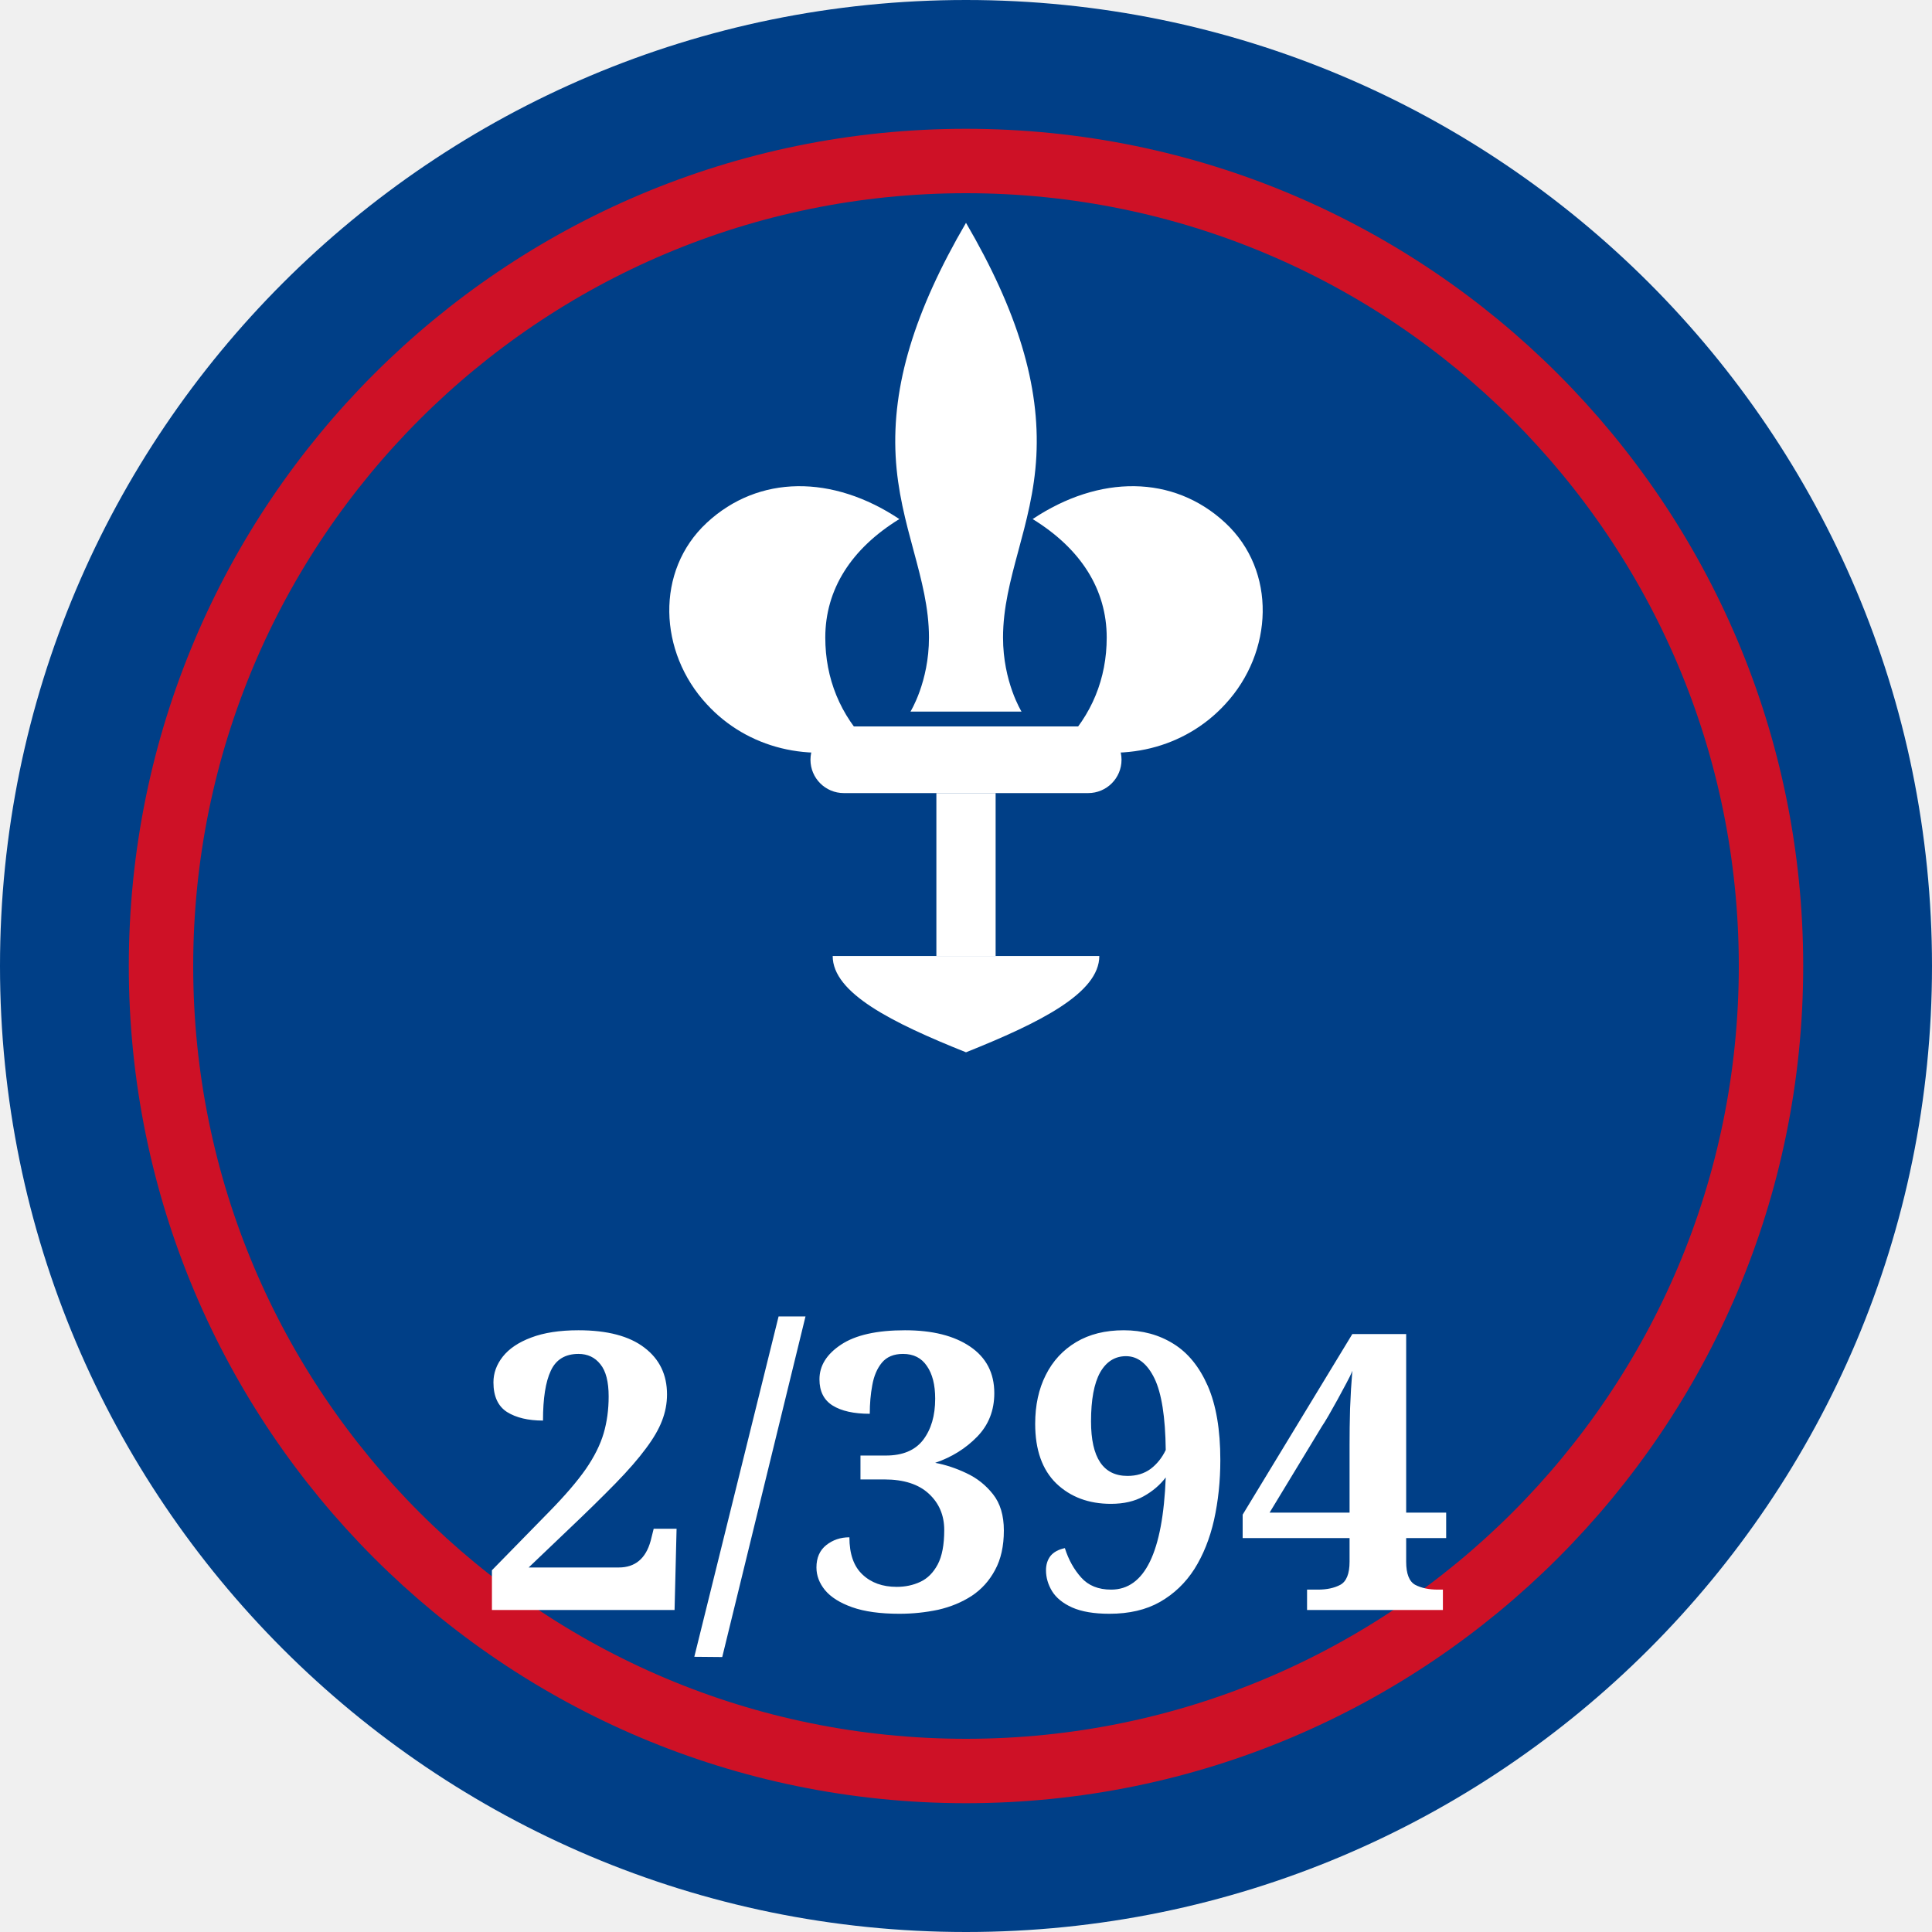
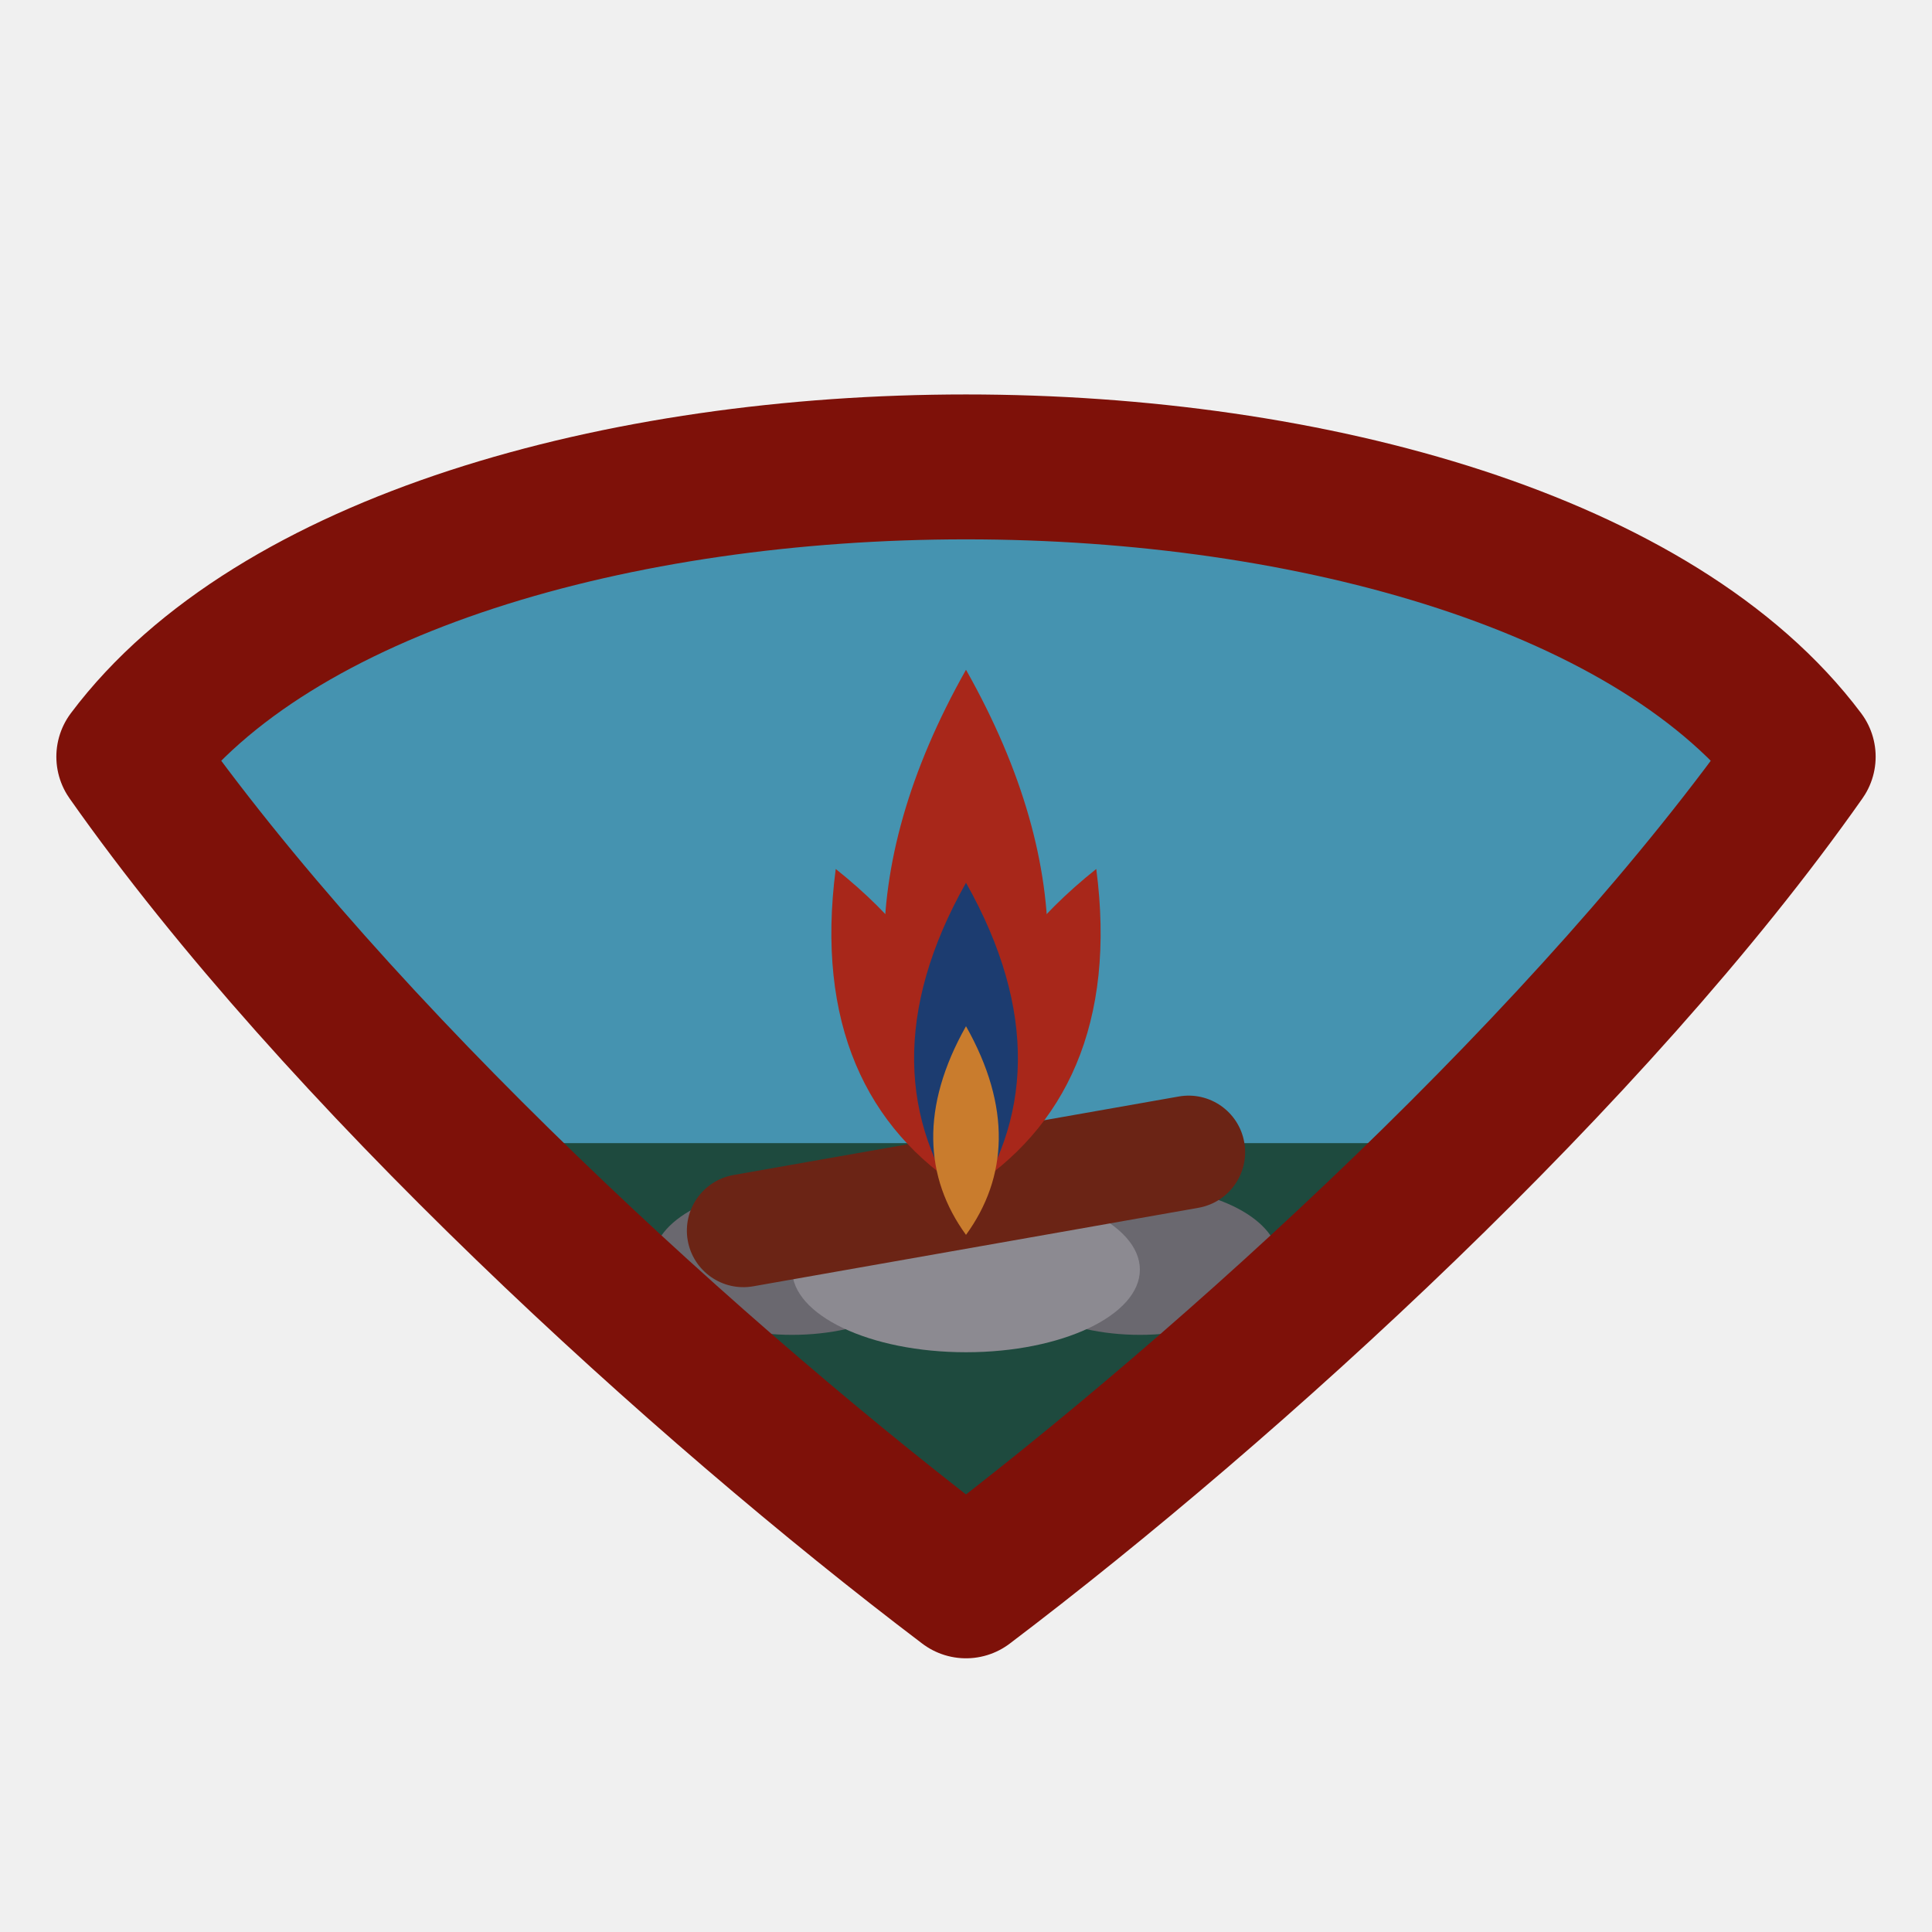
<svg xmlns="http://www.w3.org/2000/svg" viewBox="0 0 120 120">
-   <circle cx="60" cy="60" r="60" fill="#003f87" />
-   <circle cx="60" cy="60" r="50" fill="none" stroke="#ce1126" stroke-width="4" />
-   <g fill="#ffffff" transform="translate(60 12) scale(0.46) translate(-50 0)">
-     <path d="M50 4c-7 12-10 22-9.5 31.5C41 45 45 52 45 60c0 6-2.5 10-2.5 10h15S55 66 55 60c0-8 4-15 4.5-24.5C60 26 57 16 50 4Z" />
-     <path d="M41 44c-9-6-19-6-26 .5C8 51 8.5 62 15 69c5.5 6 14 8 22 5.5-4-4-6-9-6-14.5 0-6.5 3.5-12 10-16Z" />
-     <path d="M59 44c9-6 19-6 26 .5 7 6.5 6.5 17.5 0 24.5-5.5 6-14 8-22 5.5 4-4 6-9 6-14.5 0-6.5-3.5-12-10-16Z" />
-     <rect x="29" y="72" width="42" height="9" rx="4.5" />
-     <path d="M46 81h8v22h-8z" />
-     <path d="M50 116c-10-4-18-8-18-13h36c0 5-8 9-18 13Z" />
+   <g transform="translate(0 17)">
+     <path d="M12 31C29 10 91 10 108 31C96 48 75 67 60 78C45 67 24 48 12 31Z" fill="#4593B0" />
+     <path d="M32.04 54H87.96C78.5 63.32 68.33 71.89 60 78C51.67 71.89 41.5 63.32 32.04 54Z" fill="#1E4A3E" />
+     <g transform="translate(60 57) scale(1.35)">
+       <ellipse cx="-8" cy="3.2" rx="6.4" ry="3.4" fill="#6A686F" />
+       <ellipse cx="8" cy="3.2" rx="6.4" ry="3.4" fill="#6A686F" />
+       <ellipse cx="0" cy="3.6" rx="8" ry="3.8" fill="#8C8A91" />
+       <rect x="-13" y="-2.6" width="26" height="5.2" rx="2.6" fill="#6B2415" transform="rotate(-10)" />
+       <g fill="#A8271A">
+         <path d="M0 0C-3.2-4.4-3.5-9.8 0-16C3.5-9.8 3.2-4.4 0 0Z" transform="rotate(-22) scale(1)" />
+         <path d="M0 0C-3.2-4.4-3.5-9.8 0-16C3.5-9.8 3.2-4.4 0 0Z" transform="scale(1.5)" />
+         <path d="M0 0C-3.2-4.4-3.5-9.8 0-16C3.5-9.8 3.2-4.4 0 0Z" transform="rotate(22) scale(1)" />
+       </g>
+       <path d="M0 0C-3.2-4.4-3.5-9.8 0-16C3.5-9.8 3.2-4.4 0 0Z" transform="translate(0 1) scale(0.95)" fill="#1C3C70" />
+       <path d="M0 0C-3.2-4.4-3.5-9.8 0-16C3.5-9.8 3.2-4.4 0 0Z" transform="translate(0 2) scale(0.6)" fill="#C97C2D" />
+     </g>
+     <path d="M8 30C26 6 94 6 112 30C99 48.5 76.5 69 60 81.5C43.5 69 21 48.5 8 30Z" fill="none" stroke="#7E1109" stroke-width="9" stroke-linejoin="round" />
  </g>
-   <text x="60" y="100" text-anchor="middle" fill="#ffffff" font-family="Georgia,serif" font-weight="700" font-size="24" textLength="66" lengthAdjust="spacingAndGlyphs">2/394</text>
</svg>
